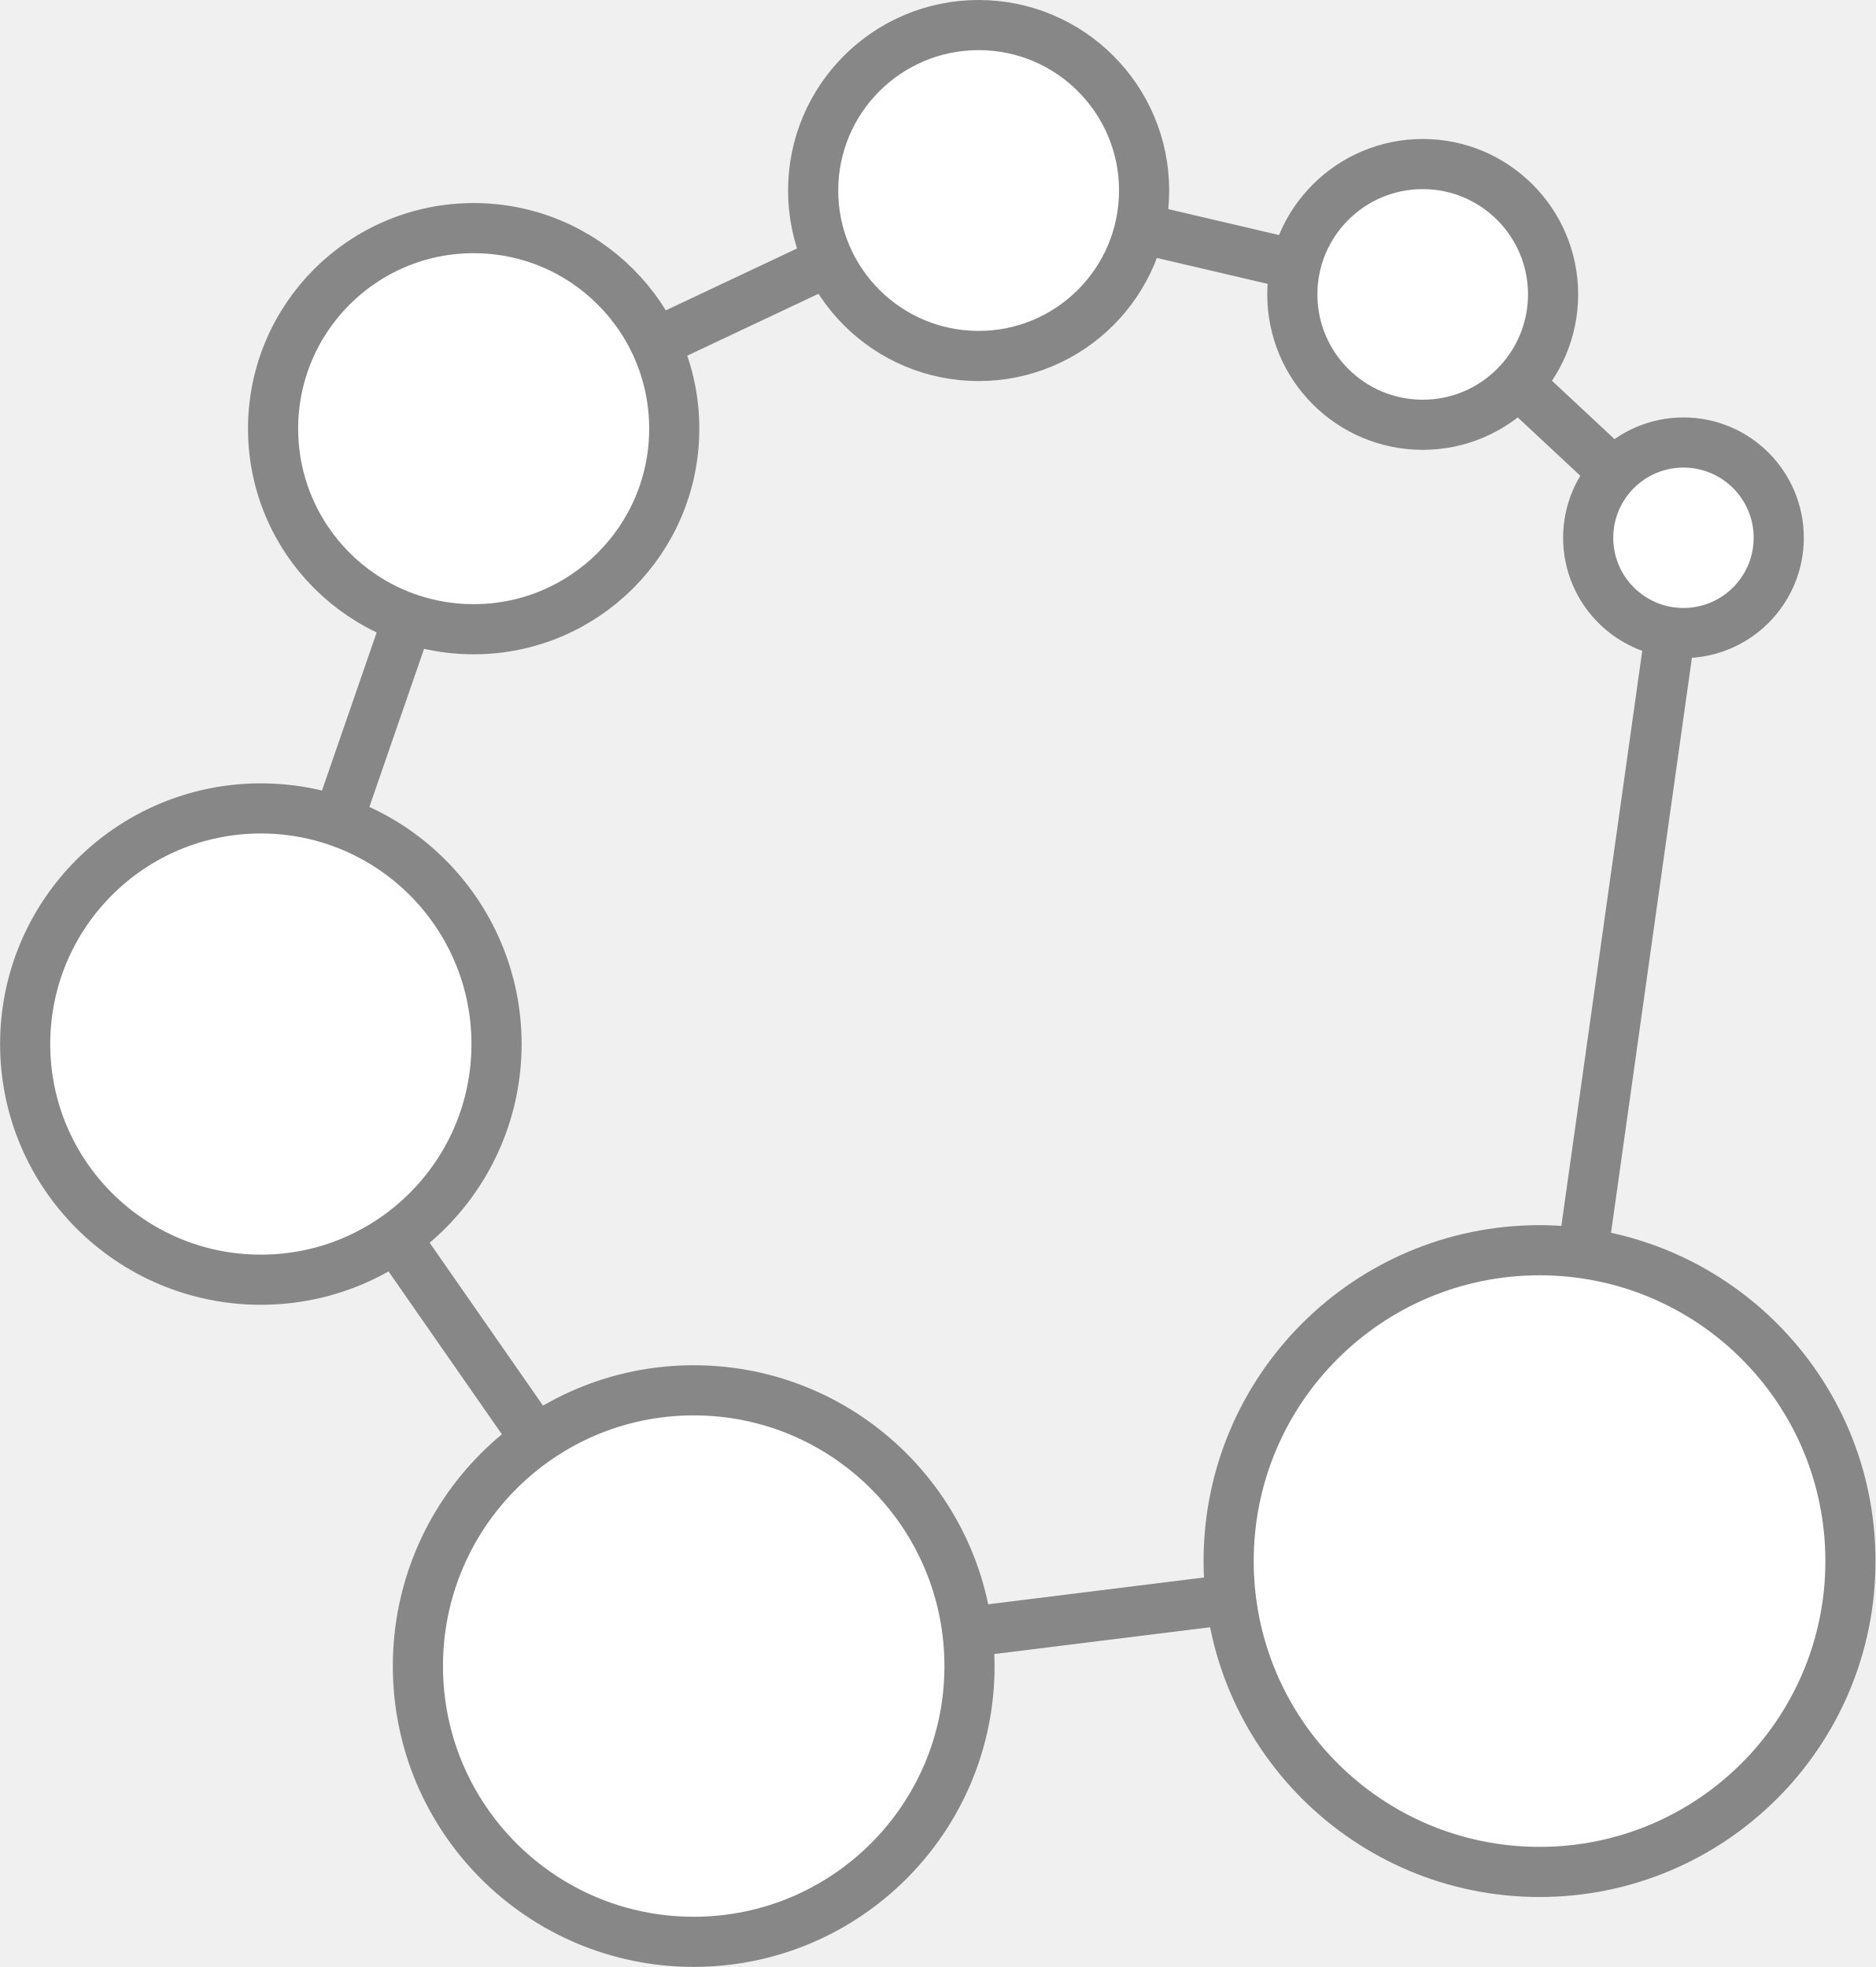
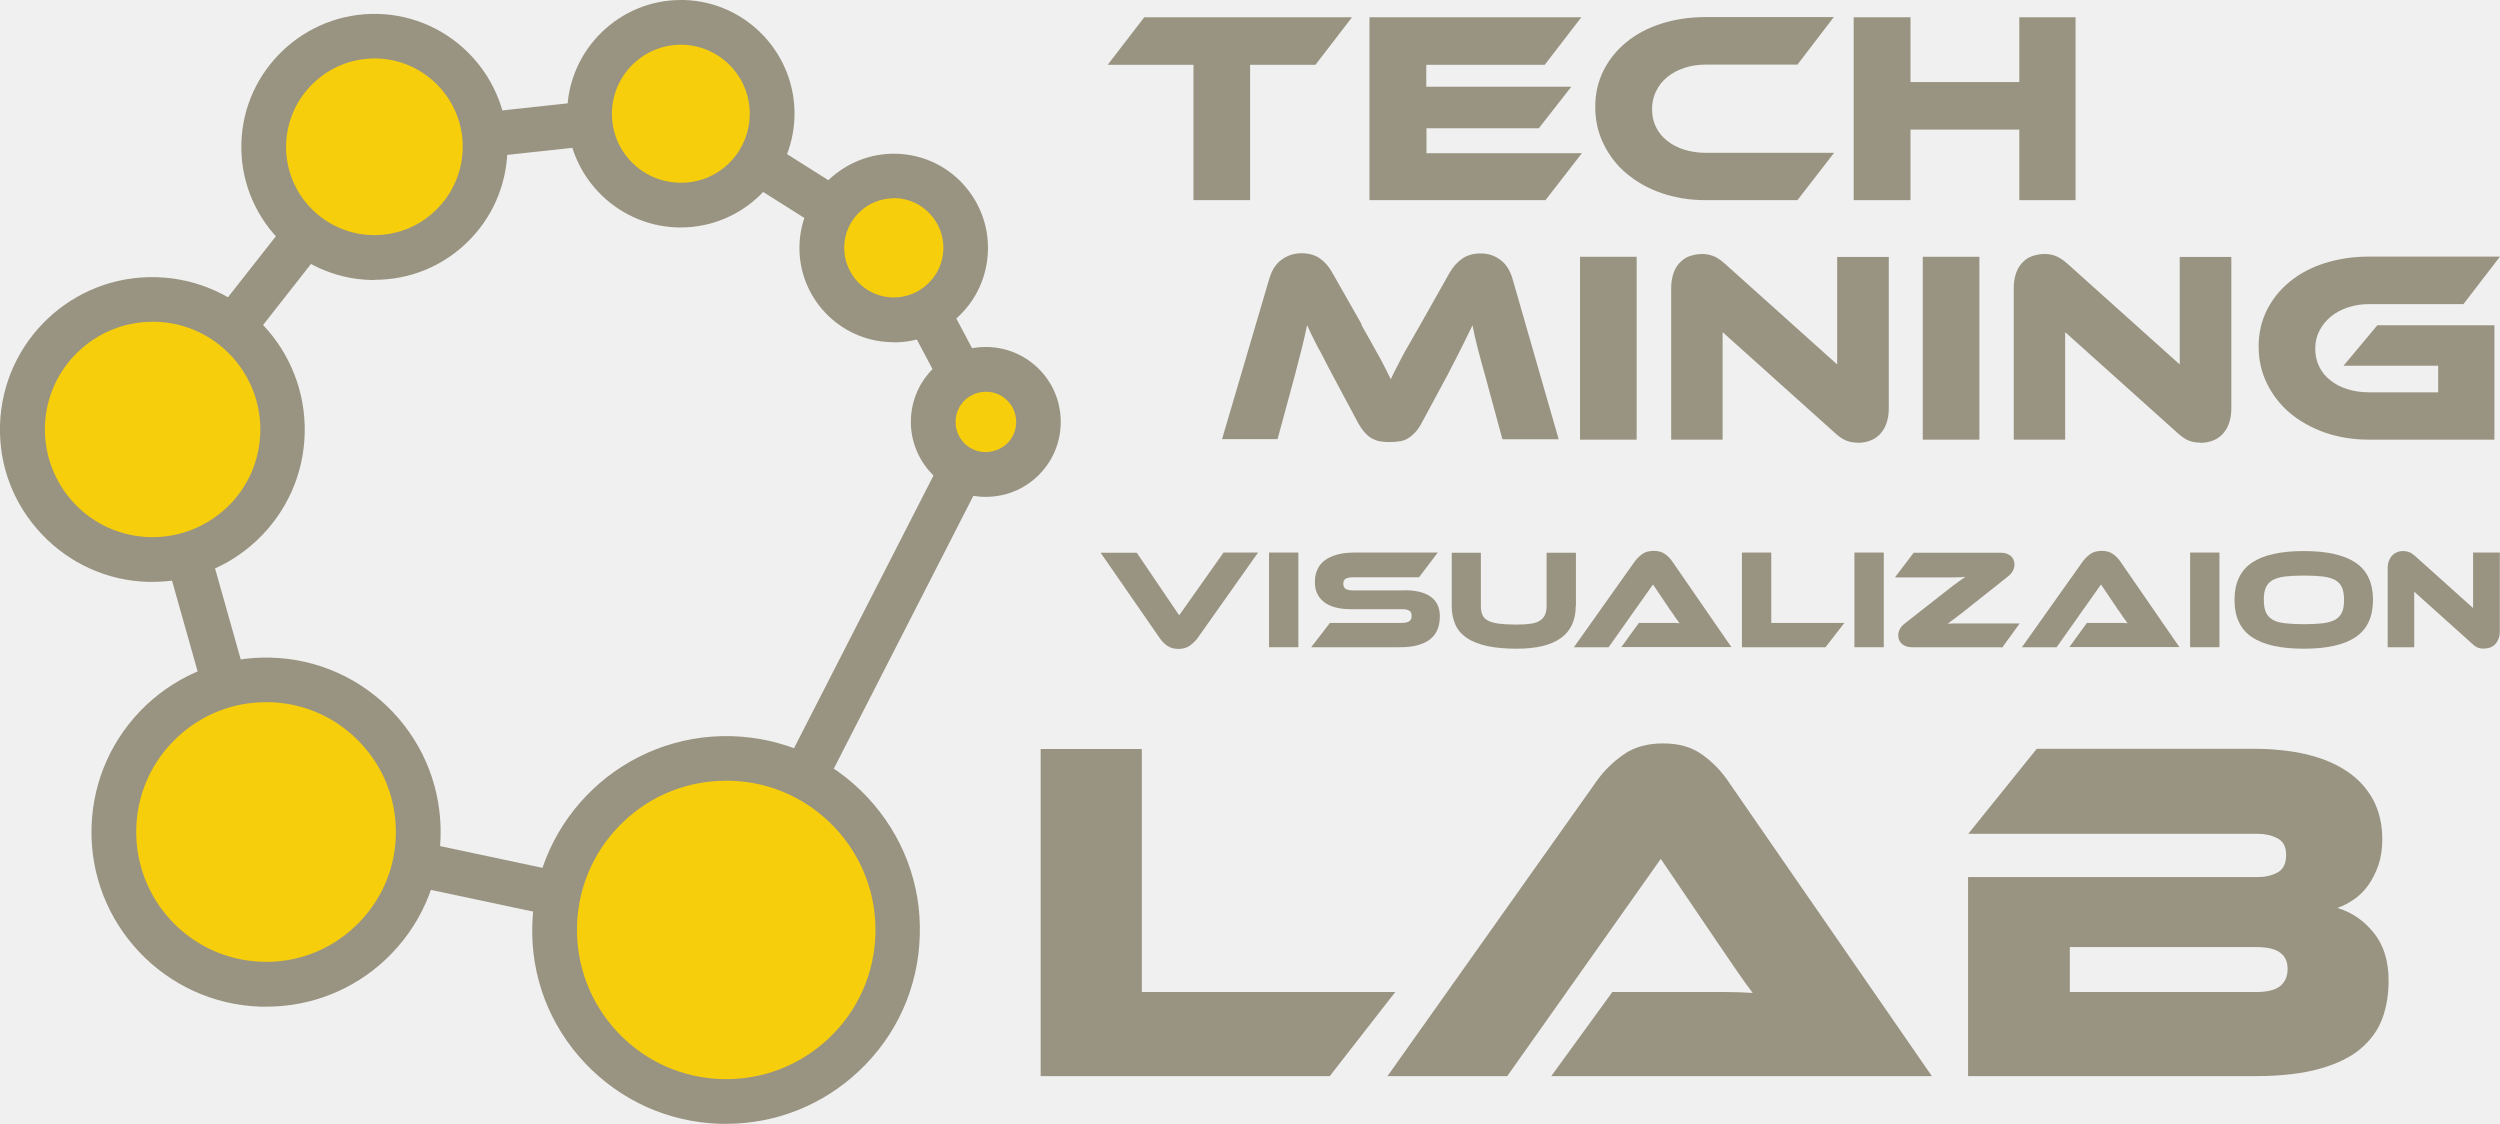
- <svg xmlns="http://www.w3.org/2000/svg" id="Layer_2" data-name="Layer 2" viewBox="0 0 187.01 196.16">
+ <svg xmlns="http://www.w3.org/2000/svg" id="Layer_2" data-name="Layer 2" viewBox="0 0 134.65 60.53">
  <defs>
    <style>
      .cls-1 {
-         fill: none;
-       }
- 
-       .cls-1, .cls-2 {
-         stroke: #878787;
-         stroke-miterlimit: 10;
-         stroke-width: 5px;
+         fill: #999481;
      }

      .cls-2 {
-         fill: #fff;
+         fill: #f7ce0c;
      }
    </style>
  </defs>
-   <g id="Layer_2-2" data-name="Layer 2">
-     <line class="cls-1" x1="141.86" y1="29.36" x2="167.86" y2="53.63" />
-     <line class="cls-1" x1="97.58" y1="19" x2="141.86" y2="29.36" />
-     <line class="cls-1" x1="47.23" y1="42.75" x2="97.58" y2="19" />
-     <line class="cls-1" x1="26.01" y1="104.12" x2="47.23" y2="42.75" />
-     <line class="cls-1" x1="69.17" y1="166.15" x2="26.01" y2="104.12" />
-     <line class="cls-1" x1="153.51" y1="155.68" x2="69.17" y2="166.15" />
-     <line class="cls-1" x1="167.86" y1="53.63" x2="153.51" y2="155.68" />
-     <circle class="cls-2" cx="167.86" cy="53.63" r="9.5" />
-     <circle class="cls-2" cx="141.86" cy="29.36" r="13" />
-     <circle class="cls-2" cx="97.58" cy="19" r="16.5" />
-     <circle class="cls-2" cx="47.23" cy="42.75" r="20" />
-     <circle class="cls-2" cx="26.01" cy="104.12" r="23.5" />
-     <circle class="cls-2" cx="69.17" cy="166.15" r="27.5" />
-     <circle class="cls-2" cx="153.51" cy="155.68" r="31" />
+   <g id="Layer_1-2" data-name="Layer 1">
+     <path id="T" class="cls-1" d="m72.82.93l-1.97,2.56h-3.52v7.29h-3.05V3.49h-4.62l1.97-2.56h11.19Z" />
+     <path id="E" class="cls-1" d="m85.2,8.25l-1.96,2.53h-9.48V.93h11.41l-1.97,2.56h-6.38v1.18h7.81l-1.75,2.24h-6.05v1.34h8.38Z" />
+     <path id="C" class="cls-1" d="m98.77,8.25l-1.96,2.53h-4.95c-.85,0-1.64-.13-2.37-.38s-1.35-.61-1.88-1.05-.94-.98-1.24-1.59c-.3-.61-.45-1.28-.45-2s.15-1.37.45-1.97c.3-.59.71-1.1,1.24-1.53s1.15-.76,1.88-.99c.73-.23,1.52-.35,2.37-.35h6.91l-1.96,2.56h-4.95c-.41,0-.8.06-1.15.18-.35.12-.66.28-.91.49-.26.21-.46.46-.6.76-.15.29-.22.62-.22.97s.07.68.21.96c.14.29.34.54.6.74.26.21.57.37.92.48.35.11.74.17,1.15.17h6.91Z" />
+     <path id="H" class="cls-1" d="m111.79,10.78h-3.03v-3.8h-5.86v3.8h-3.06V.93h3.06v3.49h5.86V.93h3.03v9.85Z" />
+     <path id="M" class="cls-1" d="m73.32,17.49c.22.38.41.72.57,1.01.16.29.3.55.43.77.12.23.23.43.32.62.09.19.18.37.27.54.08-.18.16-.36.26-.54.09-.18.2-.39.32-.62.12-.23.26-.49.43-.77.16-.28.35-.62.57-1l1.58-2.8c.18-.31.4-.57.67-.76.27-.19.61-.29,1.01-.29s.73.11,1.04.33c.31.22.53.56.67,1.02l2.49,8.66h-3.03l-.93-3.43c-.16-.56-.29-1.05-.4-1.47-.11-.42-.2-.83-.28-1.24-.17.34-.35.72-.56,1.14-.21.42-.48.95-.81,1.58l-1.33,2.47c-.13.25-.26.44-.39.58-.13.14-.27.25-.4.33-.14.08-.28.13-.44.15-.16.02-.33.04-.52.04s-.36-.01-.52-.04c-.16-.02-.3-.08-.44-.15s-.27-.19-.4-.33-.26-.34-.39-.58l-1.33-2.49c-.18-.33-.33-.63-.47-.9-.14-.27-.26-.5-.38-.71-.11-.21-.21-.41-.29-.58-.08-.18-.16-.35-.24-.52-.08.39-.17.8-.28,1.23-.11.43-.24.92-.38,1.48l-.93,3.43h-2.99l2.55-8.66c.14-.46.36-.8.68-1.02.31-.22.66-.33,1.05-.33s.72.09.99.28.49.44.67.77l1.58,2.78Z" />
+     <path id="I_1" class="cls-1" d="m88.15,23.68h-3.05v-9.85h3.05v9.85Z" />
+     <path id="N_1" class="cls-1" d="m100.04,23.84c-.2,0-.39-.03-.58-.1s-.4-.21-.64-.43l-6.04-5.42v5.79h-2.77v-8.17c0-.32.05-.6.14-.84.09-.24.22-.43.37-.57.15-.15.33-.26.53-.32s.41-.1.63-.1c.19,0,.38.03.57.1.19.06.41.21.66.43l6.04,5.42v-5.79h2.78v8.16c0,.32-.05.6-.14.84s-.22.43-.37.58-.33.26-.54.33c-.21.07-.42.1-.63.1Z" />
+     <path id="I_2" class="cls-1" d="m106.61,23.68h-3.05v-9.85h3.05v9.85Z" />
+     <path id="N" class="cls-1" d="m118.49,23.84c-.2,0-.39-.03-.58-.1s-.4-.21-.64-.43l-6.04-5.42v5.79h-2.77v-8.17c0-.32.05-.6.14-.84.09-.24.22-.43.37-.57.15-.15.33-.26.53-.32s.41-.1.63-.1c.19,0,.38.03.57.1s.41.21.66.43l6.04,5.42v-5.79h2.78v8.16c0,.32-.05.6-.14.84-.09.24-.22.43-.37.58s-.33.26-.54.33c-.21.07-.42.1-.63.1Z" />
+     <path id="G" class="cls-1" d="m128.05,17.52h6.3v6.16h-6.76c-.85,0-1.64-.13-2.37-.38-.73-.26-1.35-.61-1.88-1.05-.53-.45-.94-.98-1.24-1.59-.3-.61-.45-1.28-.45-2s.15-1.37.45-1.97c.3-.59.71-1.1,1.24-1.53.53-.43,1.15-.76,1.88-.99.73-.23,1.52-.35,2.37-.35h7.06l-1.97,2.56h-5.08c-.41,0-.79.06-1.15.18-.35.12-.66.28-.92.5-.26.22-.46.47-.61.76-.15.29-.22.61-.22.96s.07.68.21.96c.14.29.34.54.6.74.26.21.57.37.92.48.35.11.74.17,1.16.17h3.73v-1.43h-5.1l1.83-2.19Z" />
+     <g>
+       <path class="cls-1" d="m61.22,29.76l2.29,3.38,2.39-3.38h1.86l-3.26,4.61c-.11.15-.25.28-.41.4-.16.12-.37.18-.61.18s-.44-.05-.6-.16c-.16-.11-.3-.25-.41-.41l-3.19-4.61h1.94Z" />
+       <path class="cls-1" d="m69.93,34.86h-1.58v-5.1h1.58v5.1Z" />
+       <path class="cls-1" d="m75.64,31.79c.62,0,1.1.12,1.42.35.32.23.49.58.49,1.05,0,.26-.04.49-.12.7-.08.21-.21.38-.39.53s-.41.25-.68.33c-.28.08-.61.11-.99.11h-4.75l1.01-1.31h3.86c.19,0,.32-.03.41-.09s.13-.15.13-.29-.04-.23-.13-.28c-.09-.06-.22-.08-.41-.08h-2.77c-.33,0-.61-.04-.85-.11-.24-.07-.44-.17-.59-.3-.16-.13-.27-.28-.35-.46-.08-.18-.11-.38-.11-.6,0-.24.04-.46.13-.65.08-.2.21-.36.39-.5s.4-.24.68-.32c.28-.08.61-.11.99-.11h4.43l-1.01,1.33h-3.54c-.18,0-.32.03-.41.08-.09.05-.13.14-.13.27s.04.22.13.28c.09.05.22.08.41.08h2.77Z" />
+       <path class="cls-1" d="m84.87,32.63c0,1.54-1.06,2.31-3.18,2.31-.61,0-1.14-.05-1.58-.14-.44-.1-.81-.24-1.09-.43-.29-.19-.5-.43-.63-.72-.13-.29-.2-.62-.2-1.01v-2.87h1.57v2.87c0,.19.03.35.08.47.05.13.15.23.29.31.14.08.34.13.59.17.25.03.58.05.99.05.3,0,.56-.02.76-.05s.37-.09.49-.18c.12-.08.21-.19.26-.31.05-.13.08-.28.08-.46v-2.87h1.58v2.87Z" />
+       <path class="cls-1" d="m87.32,34.86l.95-1.31h1.76c.16,0,.31,0,.43.02-.07-.09-.15-.21-.25-.35-.09-.14-.18-.27-.27-.39l-.91-1.35-2.39,3.38h-1.87l3.27-4.61c.11-.15.24-.28.4-.4.16-.12.37-.18.62-.18s.44.05.6.16c.16.11.3.25.41.41l3.18,4.61h-5.93Z" />
+       <path class="cls-1" d="m99.34,33.55l-1.02,1.31h-4.5v-5.1h1.58v3.79h3.95Z" />
+       <path class="cls-1" d="m101.46,34.86h-1.58v-5.1h1.58v5.1Z" />
+       <path class="cls-1" d="m107.8,34.86h-4.83c-.2,0-.37-.05-.51-.16-.14-.11-.22-.27-.22-.48,0-.12.03-.23.09-.34s.14-.21.25-.29l1.86-1.46c.21-.17.4-.31.55-.43.15-.12.28-.22.4-.3.11-.08.2-.15.28-.2.07-.05.13-.09.18-.13-.07,0-.15.01-.25.02-.09,0-.21,0-.35.01-.14,0-.3,0-.49,0h-2.7l1.01-1.33h4.7c.2,0,.37.05.51.16.14.11.22.27.22.48,0,.12-.03.23-.09.34-.06.11-.14.2-.25.29l-1.88,1.49c-.21.17-.39.31-.54.43-.15.12-.28.22-.39.3-.11.08-.2.15-.27.2-.07.05-.13.09-.18.13.06,0,.16,0,.31-.01.14,0,.31,0,.5,0,.19,0,.39,0,.6,0,.21,0,.42,0,.62,0h1.85l-.95,1.31Z" />
+       <path class="cls-1" d="m111.45,34.86l.95-1.31h1.76c.16,0,.31,0,.43.02-.07-.09-.15-.21-.25-.35-.09-.14-.18-.27-.27-.39l-.91-1.35-2.39,3.38h-1.87l3.27-4.61c.11-.15.24-.28.4-.4s.37-.18.62-.18.44.05.6.16c.16.11.3.25.41.41l3.18,4.61h-5.93Z" />
+       <path class="cls-1" d="m119.54,34.86h-1.58v-5.1h1.58v5.1Z" />
+       <path class="cls-1" d="m124.09,29.68c1.24,0,2.17.21,2.79.63.62.42.93,1.09.93,2s-.31,1.58-.93,2c-.62.42-1.55.63-2.8.63s-2.18-.21-2.8-.63c-.62-.42-.93-1.09-.93-2s.31-1.57.93-2c.62-.42,1.55-.63,2.8-.63Zm0,3.94c.4,0,.73-.02,1.01-.05.27-.03.5-.1.67-.19.17-.1.29-.23.37-.4.08-.17.11-.39.11-.67s-.04-.5-.11-.67c-.08-.17-.2-.3-.37-.4-.17-.09-.39-.16-.67-.19-.27-.03-.61-.05-1.01-.05s-.73.02-1.01.05c-.27.03-.5.1-.67.19-.17.09-.29.23-.37.4-.08.17-.11.39-.11.67s.04.5.11.67c.08.17.2.3.37.4.17.1.39.16.67.19.27.03.61.05,1.01.05Z" />
+       <path class="cls-1" d="m133.78,34.94c-.1,0-.2-.02-.3-.05-.1-.03-.21-.11-.33-.22l-3.12-2.8v2.99h-1.43v-4.23c0-.17.02-.31.07-.43.05-.12.11-.22.19-.3.08-.08.17-.13.27-.17.1-.04.21-.05.32-.05.1,0,.19.02.29.05.1.03.21.11.34.22l3.12,2.8v-2.99h1.44v4.22c0,.17-.02.31-.07.43-.05.12-.11.22-.19.3-.08.08-.17.14-.28.17-.11.04-.22.05-.33.05Z" />
+     </g>
+     <g>
+       <path class="cls-1" d="m75.15,53.43l-3.53,4.53h-15.57v-17.62h5.45v13.09h13.65Z" />
+       <path class="cls-1" d="m83.55,57.96l3.29-4.53h6.07c.57,0,1.07.02,1.49.05-.25-.32-.53-.72-.86-1.2-.33-.48-.64-.94-.93-1.36l-3.16-4.66-8.27,11.7h-6.45l11.3-15.94c.37-.51.83-.97,1.4-1.37.56-.4,1.27-.61,2.13-.61s1.52.19,2.07.57c.55.38,1.02.85,1.41,1.41l11.01,15.94h-20.5Z" />
+       <path class="cls-1" d="m125.89,48.9c.77.23,1.43.68,1.96,1.34.54.67.8,1.53.8,2.58,0,.74-.11,1.42-.34,2.04-.23.62-.62,1.16-1.16,1.62-.54.46-1.28.82-2.2,1.08-.92.26-2.08.4-3.46.4h-15.49v-10.72h15.6c.4,0,.76-.08,1.07-.25.31-.17.46-.48.46-.94s-.16-.74-.47-.9-.67-.24-1.05-.24h-15.6l3.69-4.58h11.67c1.05,0,2.01.1,2.86.3.85.2,1.58.51,2.19.92.61.41,1.07.92,1.4,1.53.32.61.49,1.31.49,2.12,0,.53-.07.99-.21,1.4-.14.4-.32.76-.54,1.07-.22.31-.47.56-.76.76-.29.2-.58.36-.88.46Zm-14.41,2.11v2.42h10.04c.6,0,1.03-.11,1.29-.32.26-.21.4-.52.4-.92s-.13-.68-.4-.88c-.26-.2-.69-.3-1.29-.3h-10.04Z" />
+     </g>
+     <g>
+       <rect class="cls-1" x="49.41" y="12.74" width="2.41" height="10.61" transform="translate(-2.56 25.78) rotate(-27.9)" />
+       <rect class="cls-1" x="41.2" y="2.96" width="2.41" height="13.56" transform="translate(11.55 40.41) rotate(-57.76)" />
+       <rect class="cls-1" x="20.12" y="5.81" width="16.6" height="2.41" transform="translate(-.59 3.09) rotate(-6.17)" />
+       <rect class="cls-1" x="4.51" y="14.32" width="19.36" height="2.41" transform="translate(-6.78 17.09) rotate(-51.85)" />
+       <rect class="cls-1" x="10.07" y="22.71" width="2.41" height="22.53" transform="translate(-8.8 4.34) rotate(-15.76)" />
+       <rect class="cls-1" x="25.52" y="34.78" width="2.41" height="25.34" transform="translate(-25.24 63.73) rotate(-78.01)" />
+       <rect class="cls-1" x="30.75" y="35.2" width="30.72" height="2.41" transform="translate(-7.3 60.88) rotate(-62.91)" />
+       <g>
+         <circle class="cls-2" cx="53.1" cy="22.73" r="2.83" />
+         <path class="cls-1" d="m53.1,26.76s-.08,0-.12,0c-2.22-.06-3.98-1.93-3.92-4.15.03-1.08.48-2.08,1.26-2.82.78-.74,1.8-1.13,2.89-1.1,1.08.03,2.08.48,2.82,1.26s1.13,1.81,1.1,2.89c-.03,1.08-.48,2.08-1.26,2.82-.75.71-1.73,1.1-2.77,1.1Zm0-5.66c-.42,0-.81.16-1.12.44-.32.3-.5.7-.51,1.14-.03.9.68,1.65,1.58,1.67.43,0,.85-.15,1.17-.44.32-.3.5-.7.51-1.14h0c.01-.43-.14-.85-.44-1.16-.3-.32-.7-.5-1.14-.51-.02,0-.03,0-.05,0Z" />
+       </g>
+       <g>
+         <circle class="cls-2" cx="48.14" cy="13.35" r="3.88" />
+         <path class="cls-1" d="m48.14,18.43s-.1,0-.15,0c-2.8-.08-5.01-2.42-4.93-5.22.08-2.8,2.43-5,5.22-4.93,1.36.04,2.62.6,3.55,1.59s1.42,2.28,1.38,3.63c-.04,1.36-.6,2.62-1.59,3.55-.95.9-2.18,1.39-3.48,1.39Zm0-7.75c-1.44,0-2.63,1.15-2.67,2.59-.04,1.47,1.12,2.71,2.59,2.75.71.02,1.39-.24,1.91-.73.52-.49.82-1.15.84-1.87h0c.02-.71-.24-1.39-.73-1.91-.49-.52-1.15-.82-1.87-.84-.03,0-.05,0-.08,0Z" />
+       </g>
+       <g>
+         <circle class="cls-2" cx="36.67" cy="6.12" r="4.92" />
+         <path class="cls-1" d="m36.67,12.25c-.06,0-.12,0-.18,0-3.37-.1-6.04-2.92-5.94-6.3.1-3.31,2.82-5.95,6.12-5.95.06,0,.12,0,.18,0,3.37.1,6.04,2.92,5.94,6.3-.1,3.31-2.82,5.95-6.12,5.95Zm0-9.84c-2,0-3.65,1.6-3.71,3.61-.03.99.33,1.94,1.01,2.66.68.72,1.6,1.13,2.59,1.16,2.07.07,3.76-1.56,3.82-3.61.06-2.05-1.56-3.76-3.61-3.82-.04,0-.07,0-.11,0Z" />
+       </g>
+       <g>
+         <circle class="cls-2" cx="20.17" cy="7.91" r="5.96" />
+         <path class="cls-1" d="m20.17,15.08c-.07,0-.14,0-.21,0-3.95-.11-7.07-3.42-6.96-7.37.11-3.95,3.43-7.07,7.37-6.96,3.95.11,7.07,3.42,6.96,7.37-.06,1.91-.85,3.69-2.24,5-1.34,1.27-3.08,1.95-4.91,1.95Zm0-11.93c-2.56,0-4.68,2.05-4.76,4.62-.08,2.62,2,4.82,4.62,4.89,1.26.04,2.48-.42,3.4-1.3.92-.87,1.45-2.05,1.49-3.32h0c.08-2.62-2-4.82-4.62-4.89-.05,0-.09,0-.14,0Z" />
+       </g>
+       <g>
+         <circle class="cls-2" cx="8.21" cy="23.13" r="7.01" />
+         <path class="cls-1" d="m8.22,31.34c-.08,0-.16,0-.24,0-2.19-.06-4.23-.98-5.73-2.57C.73,27.17-.06,25.09,0,22.9c.13-4.53,3.91-8.11,8.44-7.97,4.52.13,8.1,3.92,7.97,8.44h0c-.06,2.19-.98,4.23-2.57,5.73-1.54,1.45-3.53,2.24-5.63,2.24Zm0-14.01c-3.12,0-5.71,2.49-5.8,5.63-.04,1.55.52,3.02,1.58,4.15,1.06,1.13,2.5,1.77,4.05,1.82,1.54.04,3.02-.52,4.15-1.58s1.77-2.5,1.82-4.05c.09-3.2-2.43-5.88-5.63-5.97-.06,0-.11,0-.17,0Z" />
+       </g>
+       <g>
+         <circle class="cls-2" cx="14.33" cy="44.82" r="8.2" />
+         <path class="cls-1" d="m14.34,54.22c-.09,0-.19,0-.28,0-5.18-.15-9.28-4.49-9.13-9.67.07-2.51,1.12-4.84,2.94-6.57,1.83-1.72,4.21-2.63,6.73-2.56,2.51.07,4.84,1.12,6.57,2.94,1.72,1.83,2.63,4.21,2.56,6.73-.07,2.51-1.12,4.84-2.94,6.57-1.76,1.66-4.04,2.56-6.45,2.56Zm-.01-16.4c-1.79,0-3.49.67-4.8,1.91-1.36,1.28-2.14,3.02-2.19,4.88-.11,3.86,2.93,7.08,6.79,7.19,1.87.06,3.64-.62,5-1.91,1.36-1.28,2.14-3.02,2.19-4.88.05-1.87-.62-3.64-1.91-5-1.28-1.36-3.02-2.14-4.88-2.19-.07,0-.14,0-.21,0Z" />
+       </g>
+       <g>
+         <circle class="cls-2" cx="39.11" cy="50.08" r="9.24" />
+         <path class="cls-1" d="m39.12,60.53c-.1,0-.21,0-.31,0-2.79-.08-5.38-1.24-7.3-3.27-1.92-2.03-2.93-4.68-2.84-7.47.17-5.76,4.98-10.3,10.74-10.14,2.79.08,5.38,1.24,7.29,3.27s2.93,4.68,2.84,7.47h0c-.08,2.79-1.24,5.38-3.27,7.29-1.95,1.84-4.49,2.85-7.16,2.85Zm-.01-18.48c-2.06,0-4.01.77-5.51,2.19-1.56,1.47-2.46,3.47-2.52,5.61-.06,2.15.72,4.19,2.19,5.75,1.47,1.56,3.47,2.46,5.61,2.52,2.15.06,4.19-.72,5.75-2.19s2.46-3.47,2.52-5.61h0c.06-2.15-.72-4.19-2.19-5.75-1.47-1.56-3.47-2.46-5.61-2.52-.08,0-.16,0-.24,0Z" />
+       </g>
+     </g>
  </g>
</svg>
